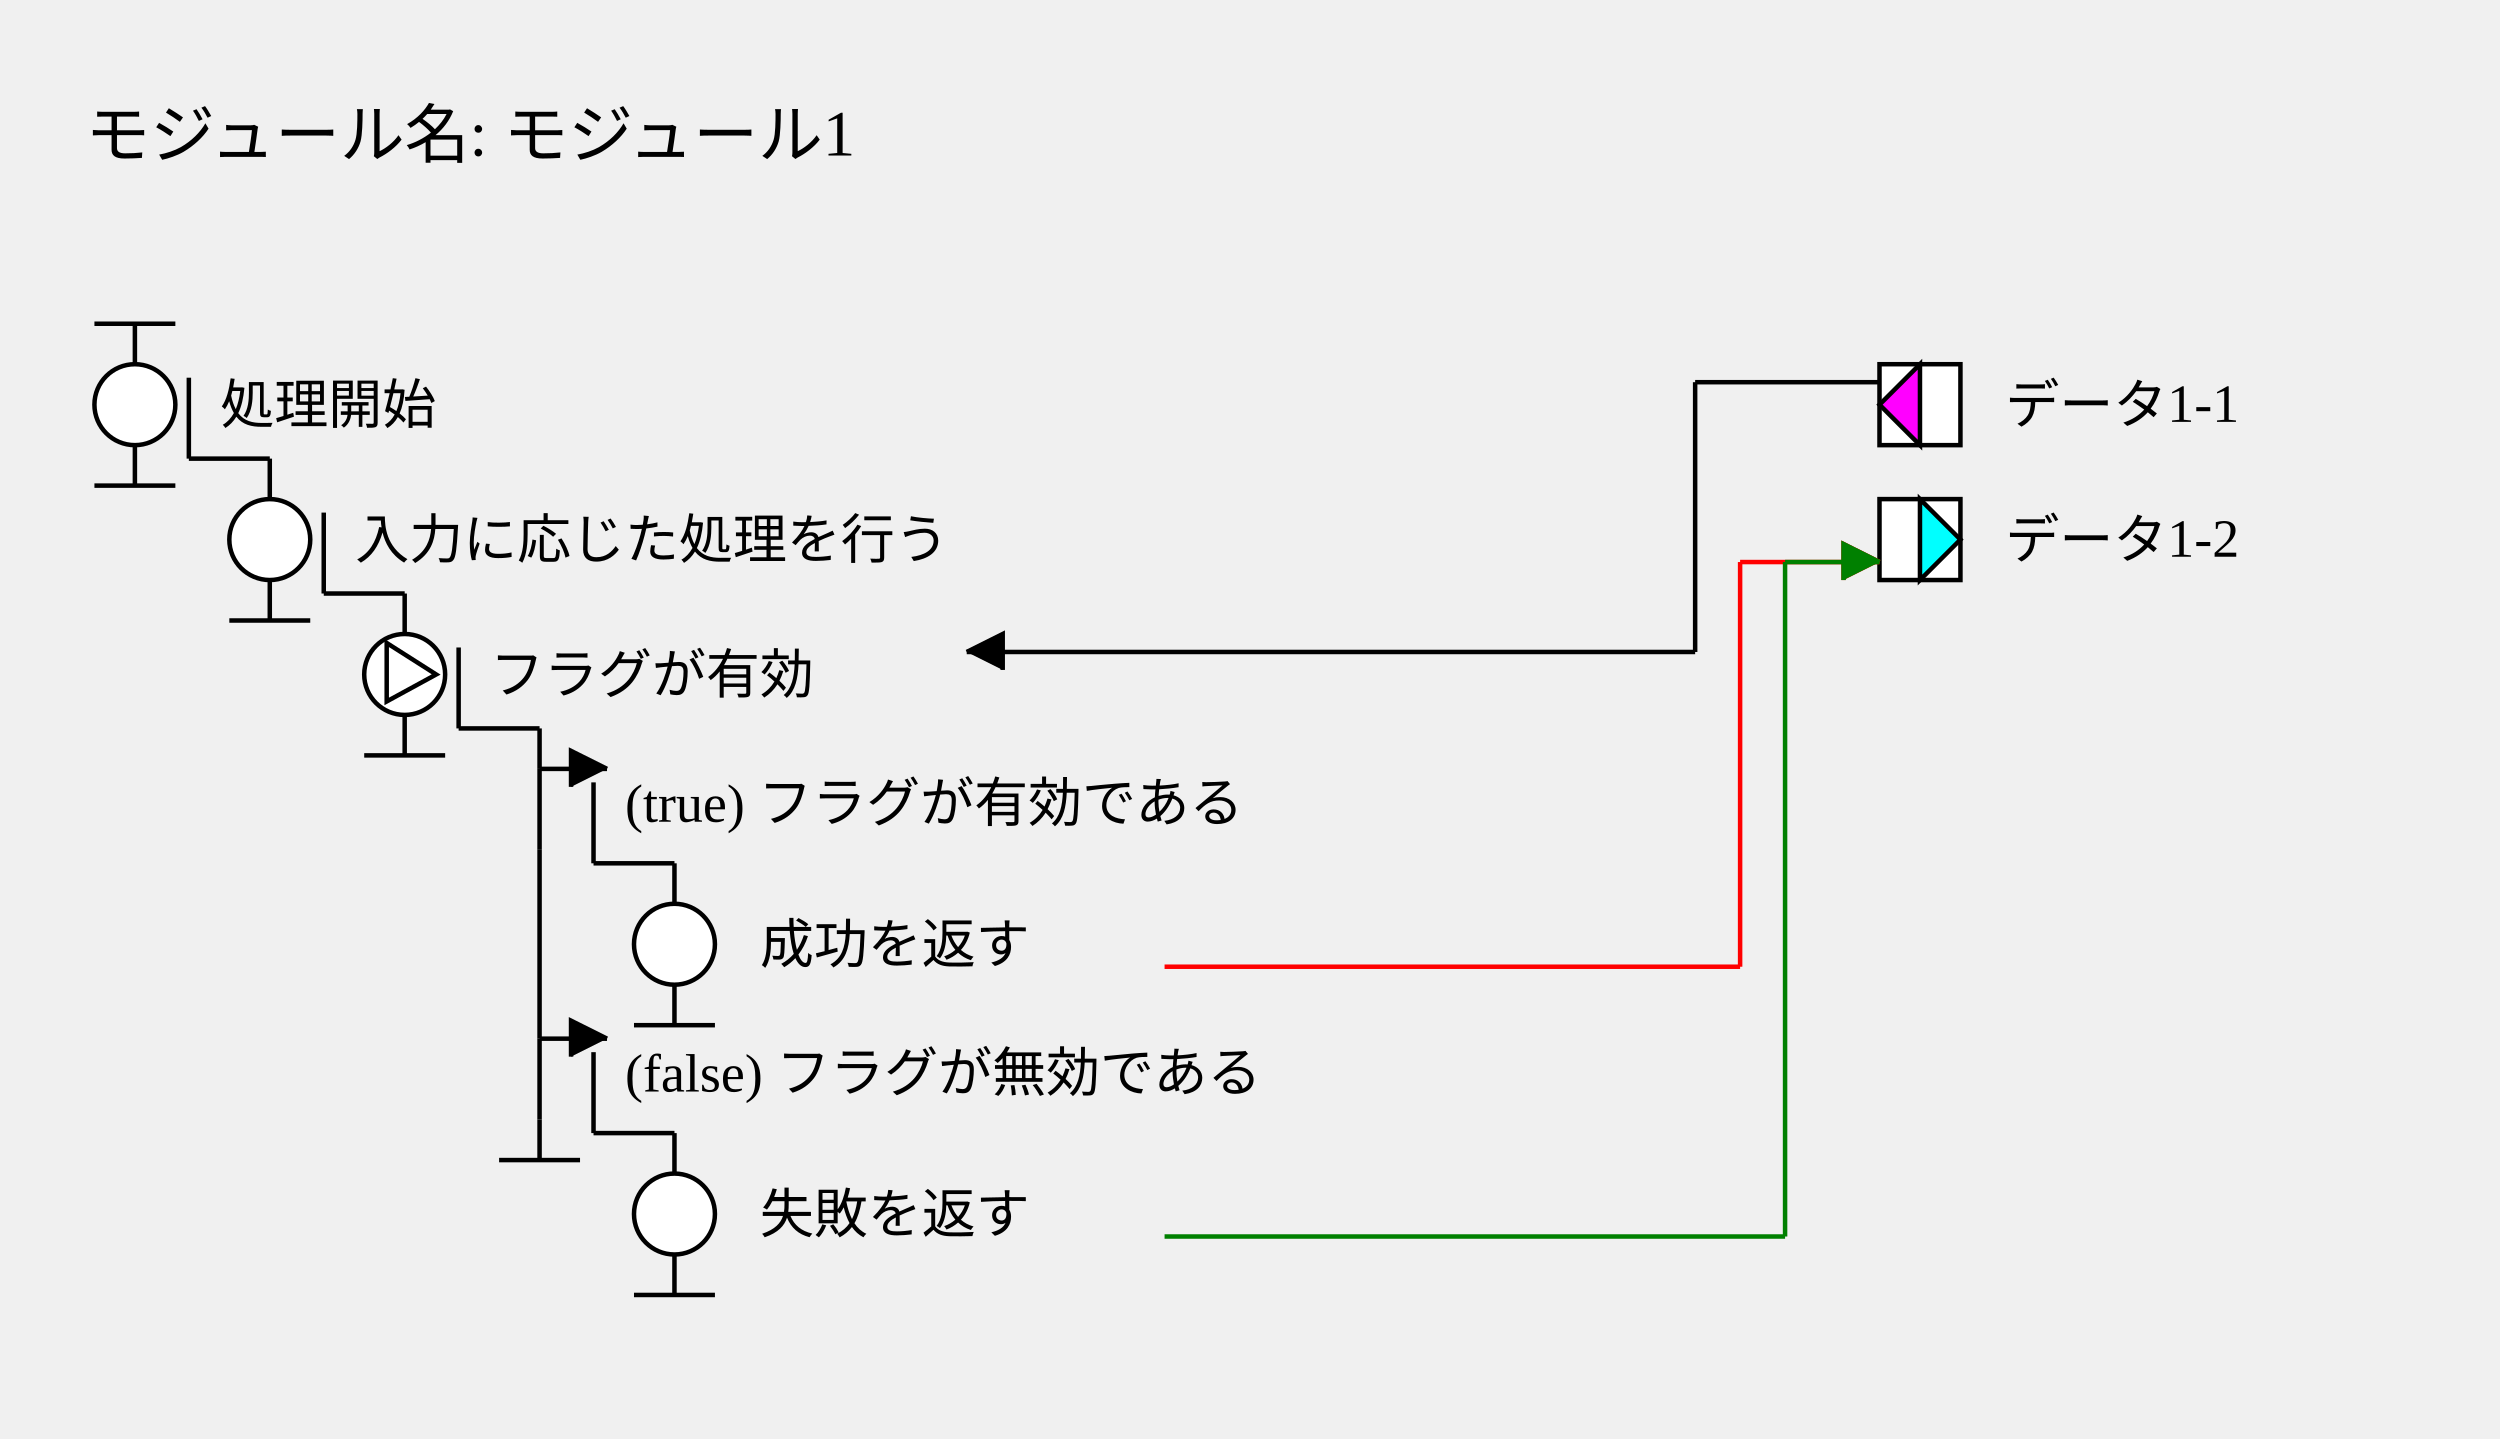
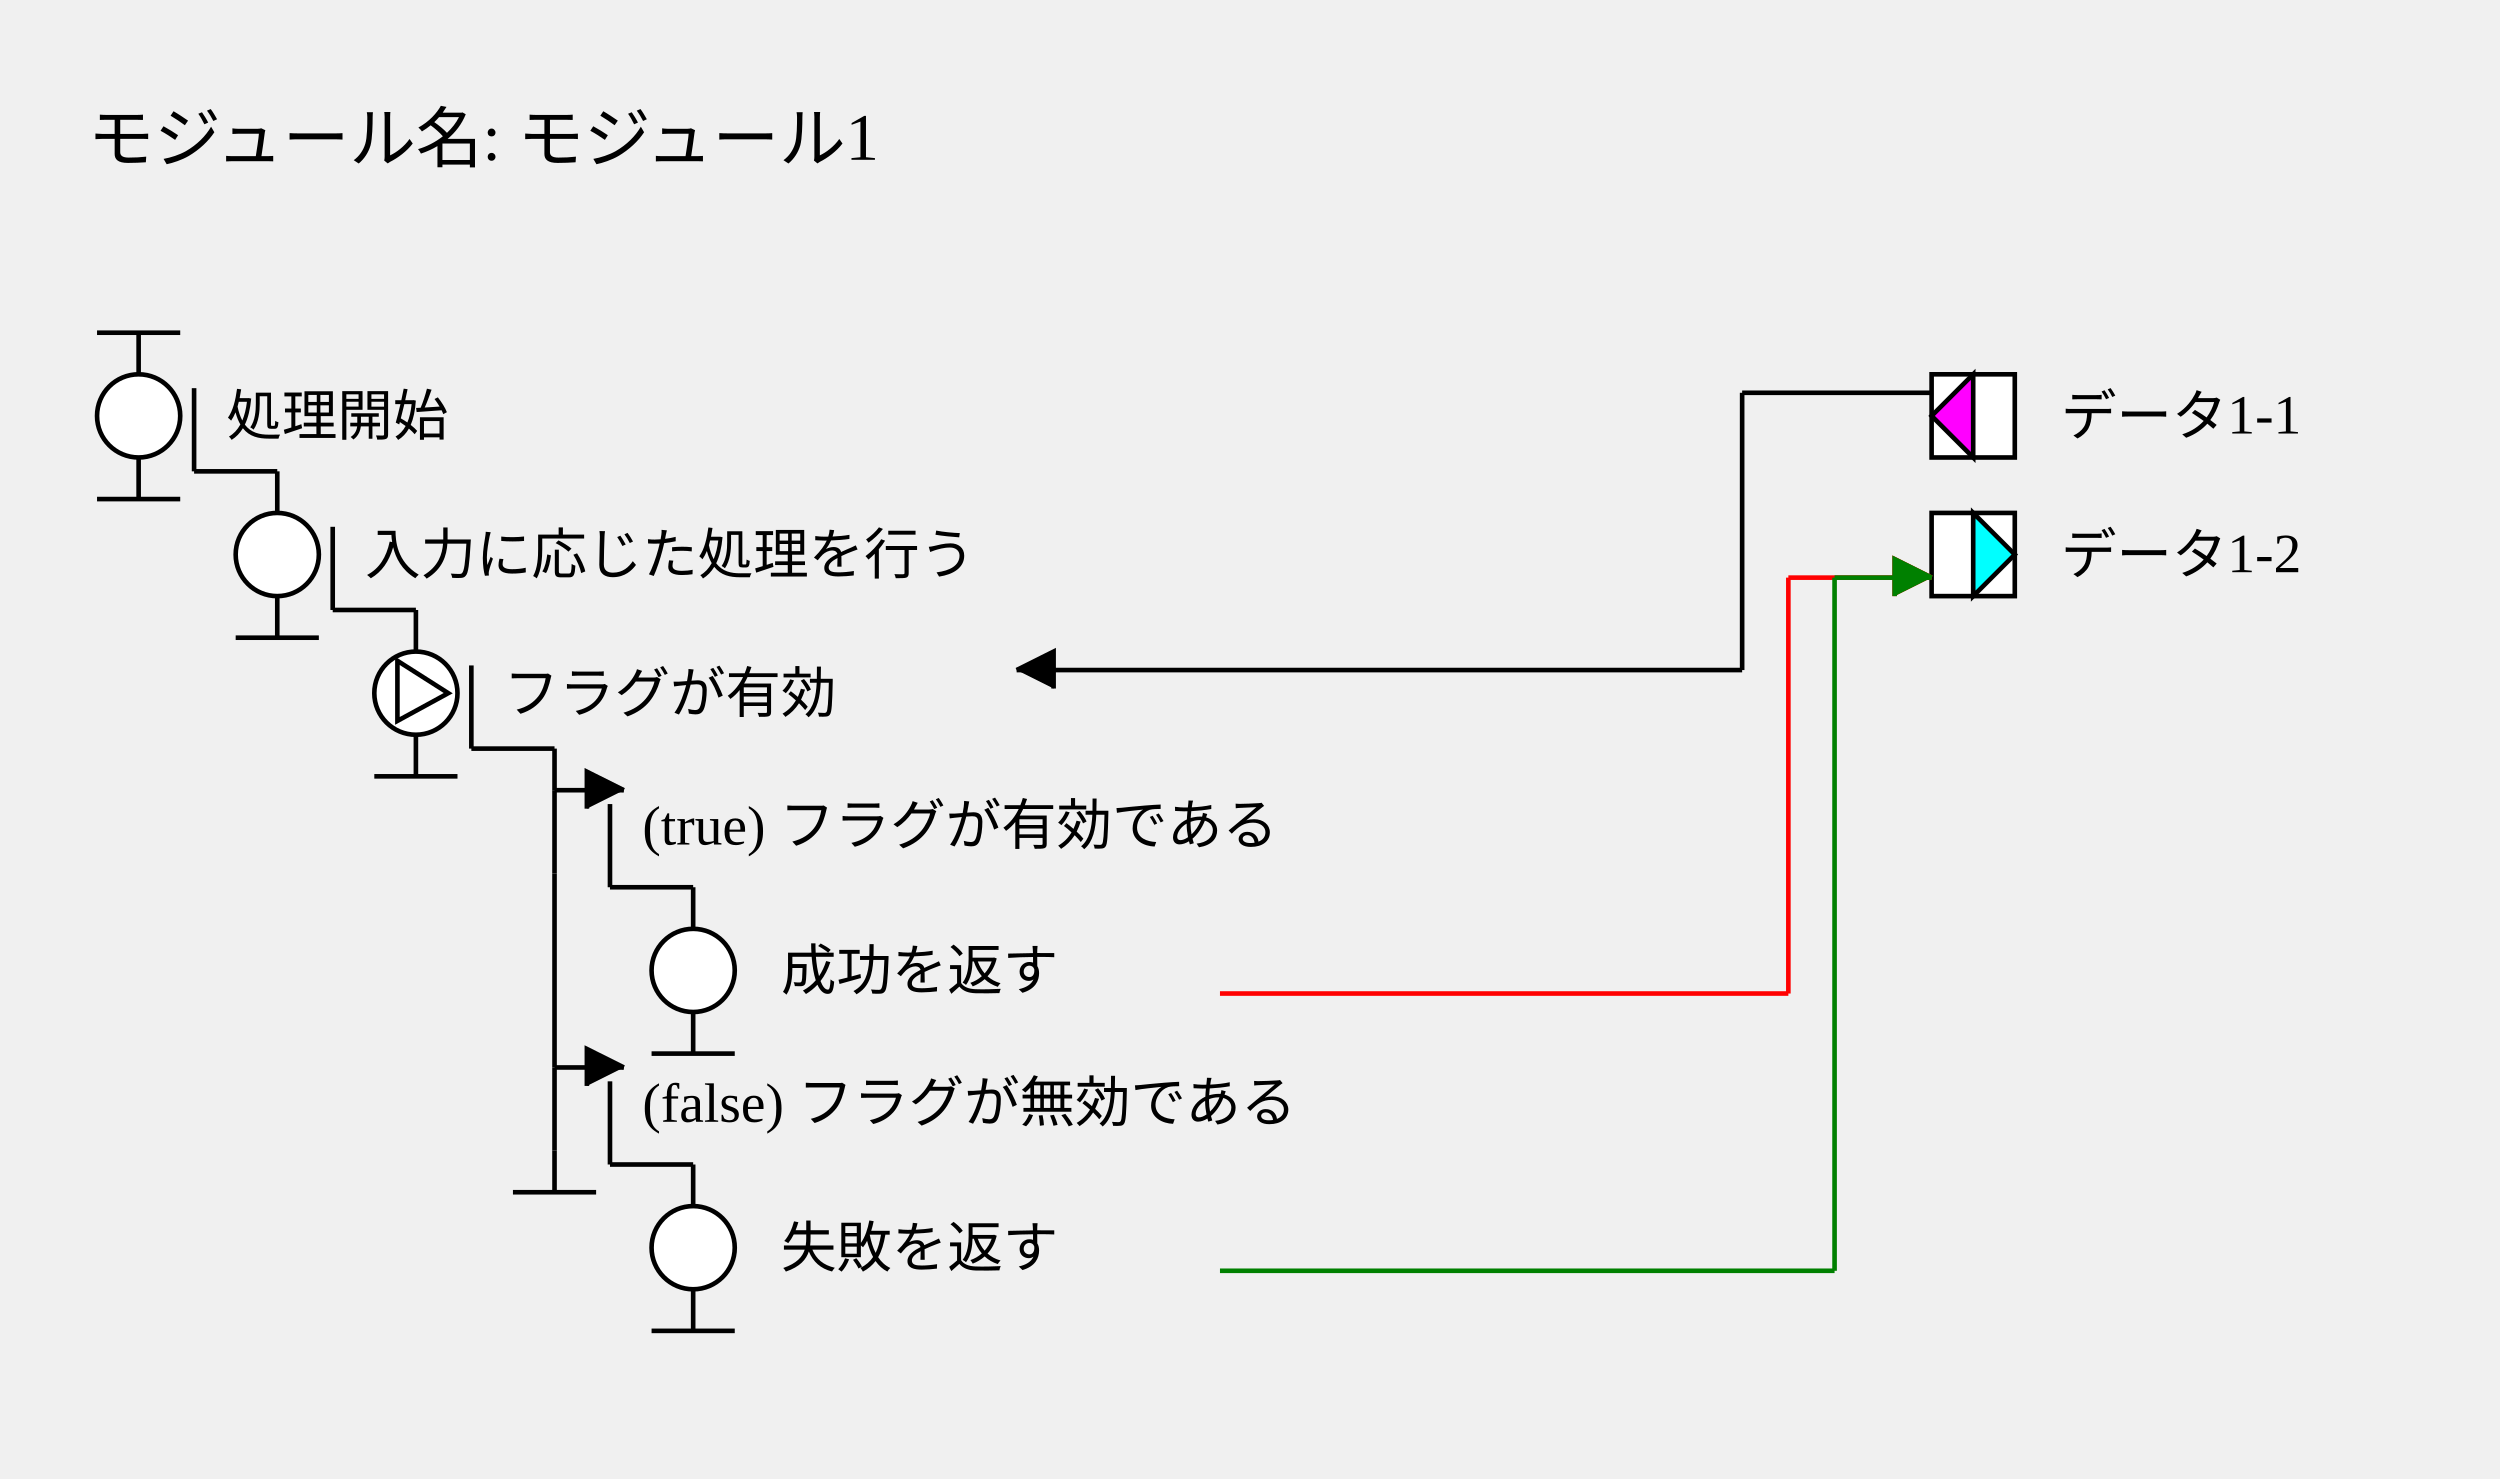
- <svg xmlns="http://www.w3.org/2000/svg" width="556" height="320" style="background-color: #808d81">
+ <svg xmlns="http://www.w3.org/2000/svg" width="541" height="320" style="background-color: #808d81">
  <text x="19" y="30" text-anchor="start" dominant-baseline="middle" font-size="120%" rotate="0">モジュール名: モジュール1</text>
  <circle cx="30" cy="90" r="9" fill="white" stroke="black" />
  <text x="49" y="90" text-anchor="start" dominant-baseline="middle" font-size="100%" rotate="0">処理開始</text>
  <line x1="30" y1="72" x2="30" y2="81" stroke="black" />
  <line x1="21" y1="72" x2="39" y2="72" stroke="black" />
  <line x1="30" y1="99" x2="30" y2="108" stroke="black" />
  <line x1="21" y1="108" x2="39" y2="108" stroke="black" />
  <circle cx="60" cy="120" r="9" fill="white" stroke="black" />
  <text x="79" y="120" text-anchor="start" dominant-baseline="middle" font-size="100%" rotate="0">入力に応じた処理を行う</text>
  <line x1="60" y1="129" x2="60" y2="138" stroke="black" />
  <line x1="51" y1="138" x2="69" y2="138" stroke="black" />
  <line x1="60" y1="102" x2="60" y2="111" stroke="black" />
  <line x1="42" y1="102" x2="60" y2="102" stroke="black" />
  <line x1="42" y1="84" x2="42" y2="102" stroke="black" />
  <circle cx="90" cy="150" r="9" fill="white" stroke="black" />
  <polygon points="97 150 86 156 86 143" fill="white" stroke="black" />
  <text x="109" y="150" text-anchor="start" dominant-baseline="middle" font-size="100%" rotate="0">フラグが有効</text>
  <line x1="90" y1="159" x2="90" y2="168" stroke="black" />
  <line x1="81" y1="168" x2="99" y2="168" stroke="black" />
  <line x1="90" y1="132" x2="90" y2="141" stroke="black" />
  <line x1="72" y1="132" x2="90" y2="132" stroke="black" />
  <line x1="72" y1="114" x2="72" y2="132" stroke="black" />
  <line x1="120" y1="171" x2="120" y2="189" stroke="black" />
  <line x1="120" y1="171" x2="135" y2="171" stroke="black" />
  <path d="M 135 171 L 127 167 L 127 175" stroke="black" fill="black" />
  <text x="139" y="180" text-anchor="start" dominant-baseline="middle" font-size="100%" rotate="0">(true) フラグが有効である</text>
  <line x1="120" y1="162" x2="120" y2="171" stroke="black" />
  <line x1="102" y1="162" x2="120" y2="162" stroke="black" />
  <line x1="102" y1="144" x2="102" y2="162" stroke="black" />
  <circle cx="150" cy="210" r="9" fill="white" stroke="black" />
  <text x="169" y="210" text-anchor="start" dominant-baseline="middle" font-size="100%" rotate="0">成功を返す</text>
  <line x1="150" y1="219" x2="150" y2="228" stroke="black" />
  <line x1="141" y1="228" x2="159" y2="228" stroke="black" />
  <line x1="150" y1="192" x2="150" y2="201" stroke="black" />
  <line x1="132" y1="192" x2="150" y2="192" stroke="black" />
  <line x1="132" y1="174" x2="132" y2="192" stroke="black" />
  <line x1="120" y1="231" x2="120" y2="249" stroke="black" />
  <line x1="120" y1="231" x2="135" y2="231" stroke="black" />
  <path d="M 135 231 L 127 227 L 127 235" stroke="black" fill="black" />
  <text x="139" y="240" text-anchor="start" dominant-baseline="middle" font-size="100%" rotate="0">(false) フラグが無効である</text>
  <line x1="120" y1="189" x2="120" y2="231" stroke="black" />
  <line x1="120" y1="249" x2="120" y2="258" stroke="black" />
  <line x1="111" y1="258" x2="129" y2="258" stroke="black" />
  <circle cx="150" cy="270" r="9" fill="white" stroke="black" />
  <text x="169" y="270" text-anchor="start" dominant-baseline="middle" font-size="100%" rotate="0">失敗を返す</text>
  <line x1="150" y1="279" x2="150" y2="288" stroke="black" />
  <line x1="141" y1="288" x2="159" y2="288" stroke="black" />
  <line x1="150" y1="252" x2="150" y2="261" stroke="black" />
  <line x1="132" y1="252" x2="150" y2="252" stroke="black" />
  <line x1="132" y1="234" x2="132" y2="252" stroke="black" />
-   <line x1="215" y1="145" x2="377" y2="145" stroke="black" />
-   <path d="M 215 145 L 223 141 L 223 149" stroke="black" fill="black" />
-   <line x1="259" y1="215" x2="387" y2="215" stroke="red" />
-   <line x1="259" y1="275" x2="397" y2="275" stroke="green" />
+   <line x1="220" y1="145" x2="377" y2="145" stroke="black" />
+   <path d="M 220 145 L 228 141 L 228 149" stroke="black" fill="black" />
+   <line x1="264" y1="215" x2="387" y2="215" stroke="red" />
+   <line x1="264" y1="275" x2="397" y2="275" stroke="green" />
  <rect x="418" y="81" width="18" height="18" fill="white" stroke="black" />
  <text x="446" y="90" text-anchor="start" dominant-baseline="middle" font-size="100%" rotate="0">データ1-1</text>
  <rect x="418" y="111" width="18" height="18" fill="white" stroke="black" />
  <text x="446" y="120" text-anchor="start" dominant-baseline="middle" font-size="100%" rotate="0">データ1-2</text>
  <path d="M 418 90 L 427 81 L 427 99 Z" stroke="black" fill="fuchsia" />
  <line x1="377" y1="85" x2="418" y2="85" stroke="black" />
  <path d="M 436 120 L 427 111 L 427 129 Z" stroke="black" fill="aqua" />
  <line x1="387" y1="125" x2="418" y2="125" stroke="red" />
  <path d="M 418 125 L 410 121 L 410 129" stroke="red" fill="red" />
  <line x1="397" y1="125" x2="418" y2="125" stroke="green" />
  <path d="M 418 125 L 410 121 L 410 129" stroke="green" fill="green" />
  <line x1="377" y1="85" x2="377" y2="145" stroke="black" />
  <line x1="387" y1="125" x2="387" y2="215" stroke="red" />
  <line x1="397" y1="125" x2="397" y2="275" stroke="green" />
</svg>
